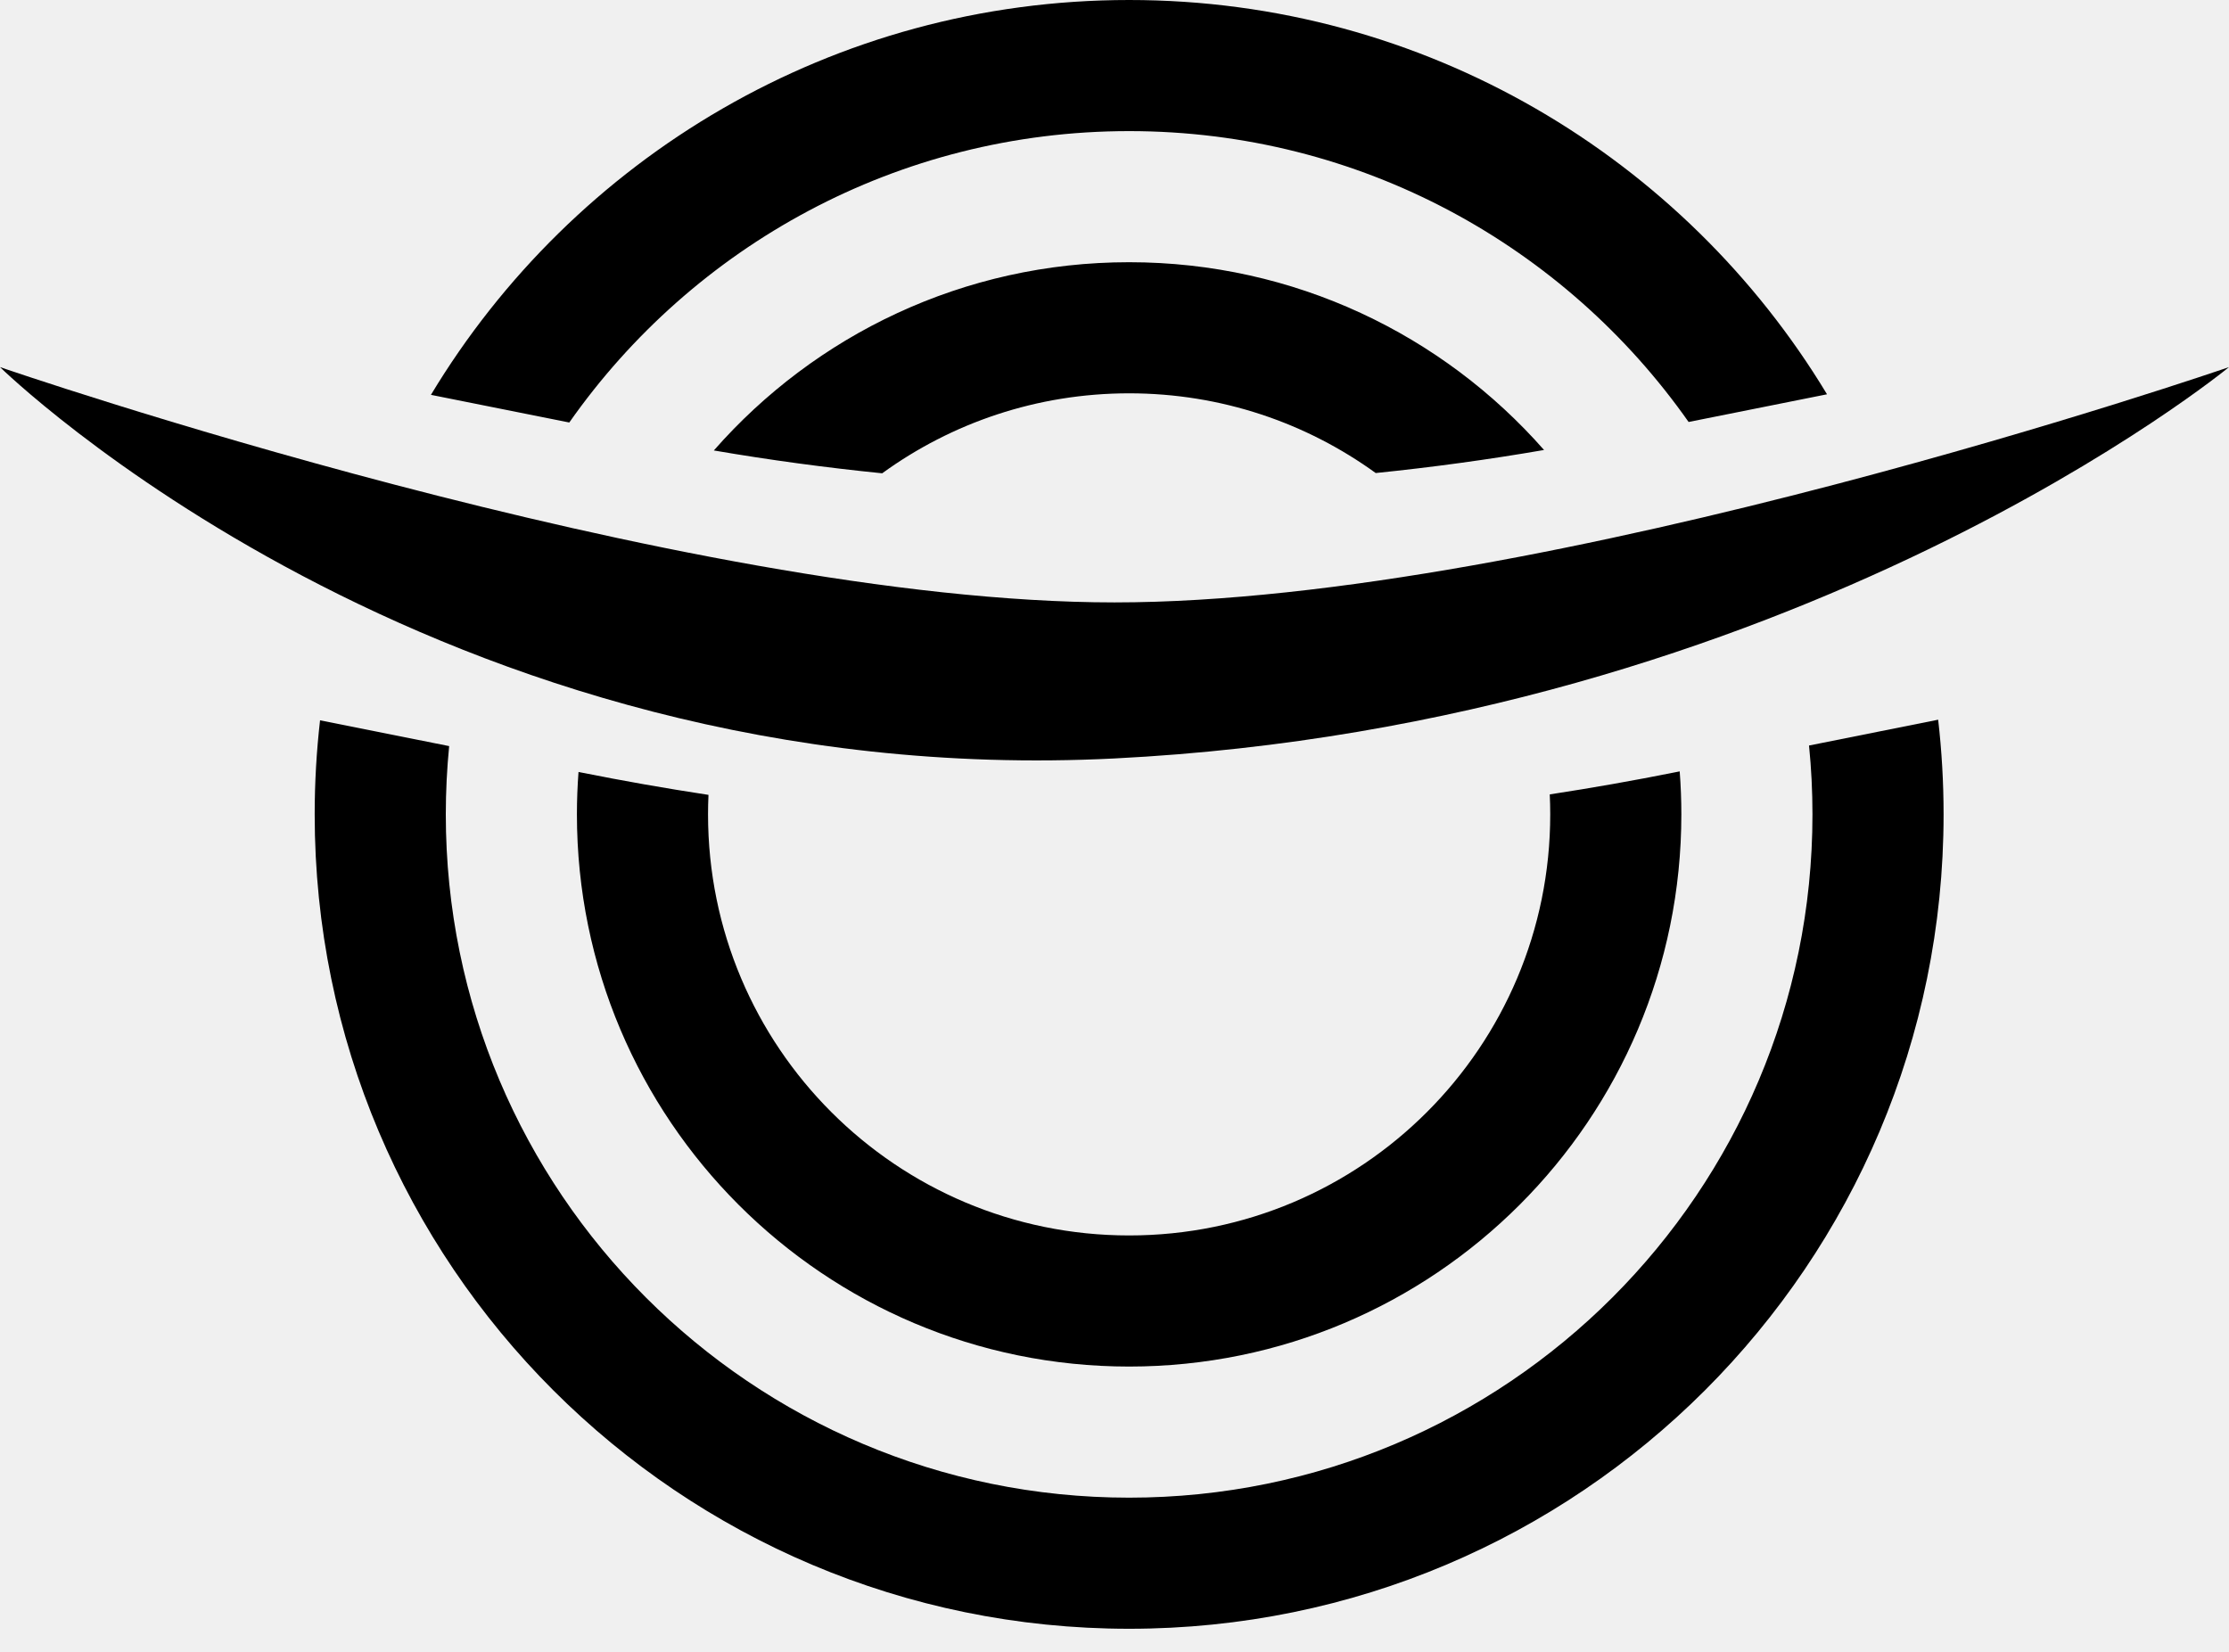
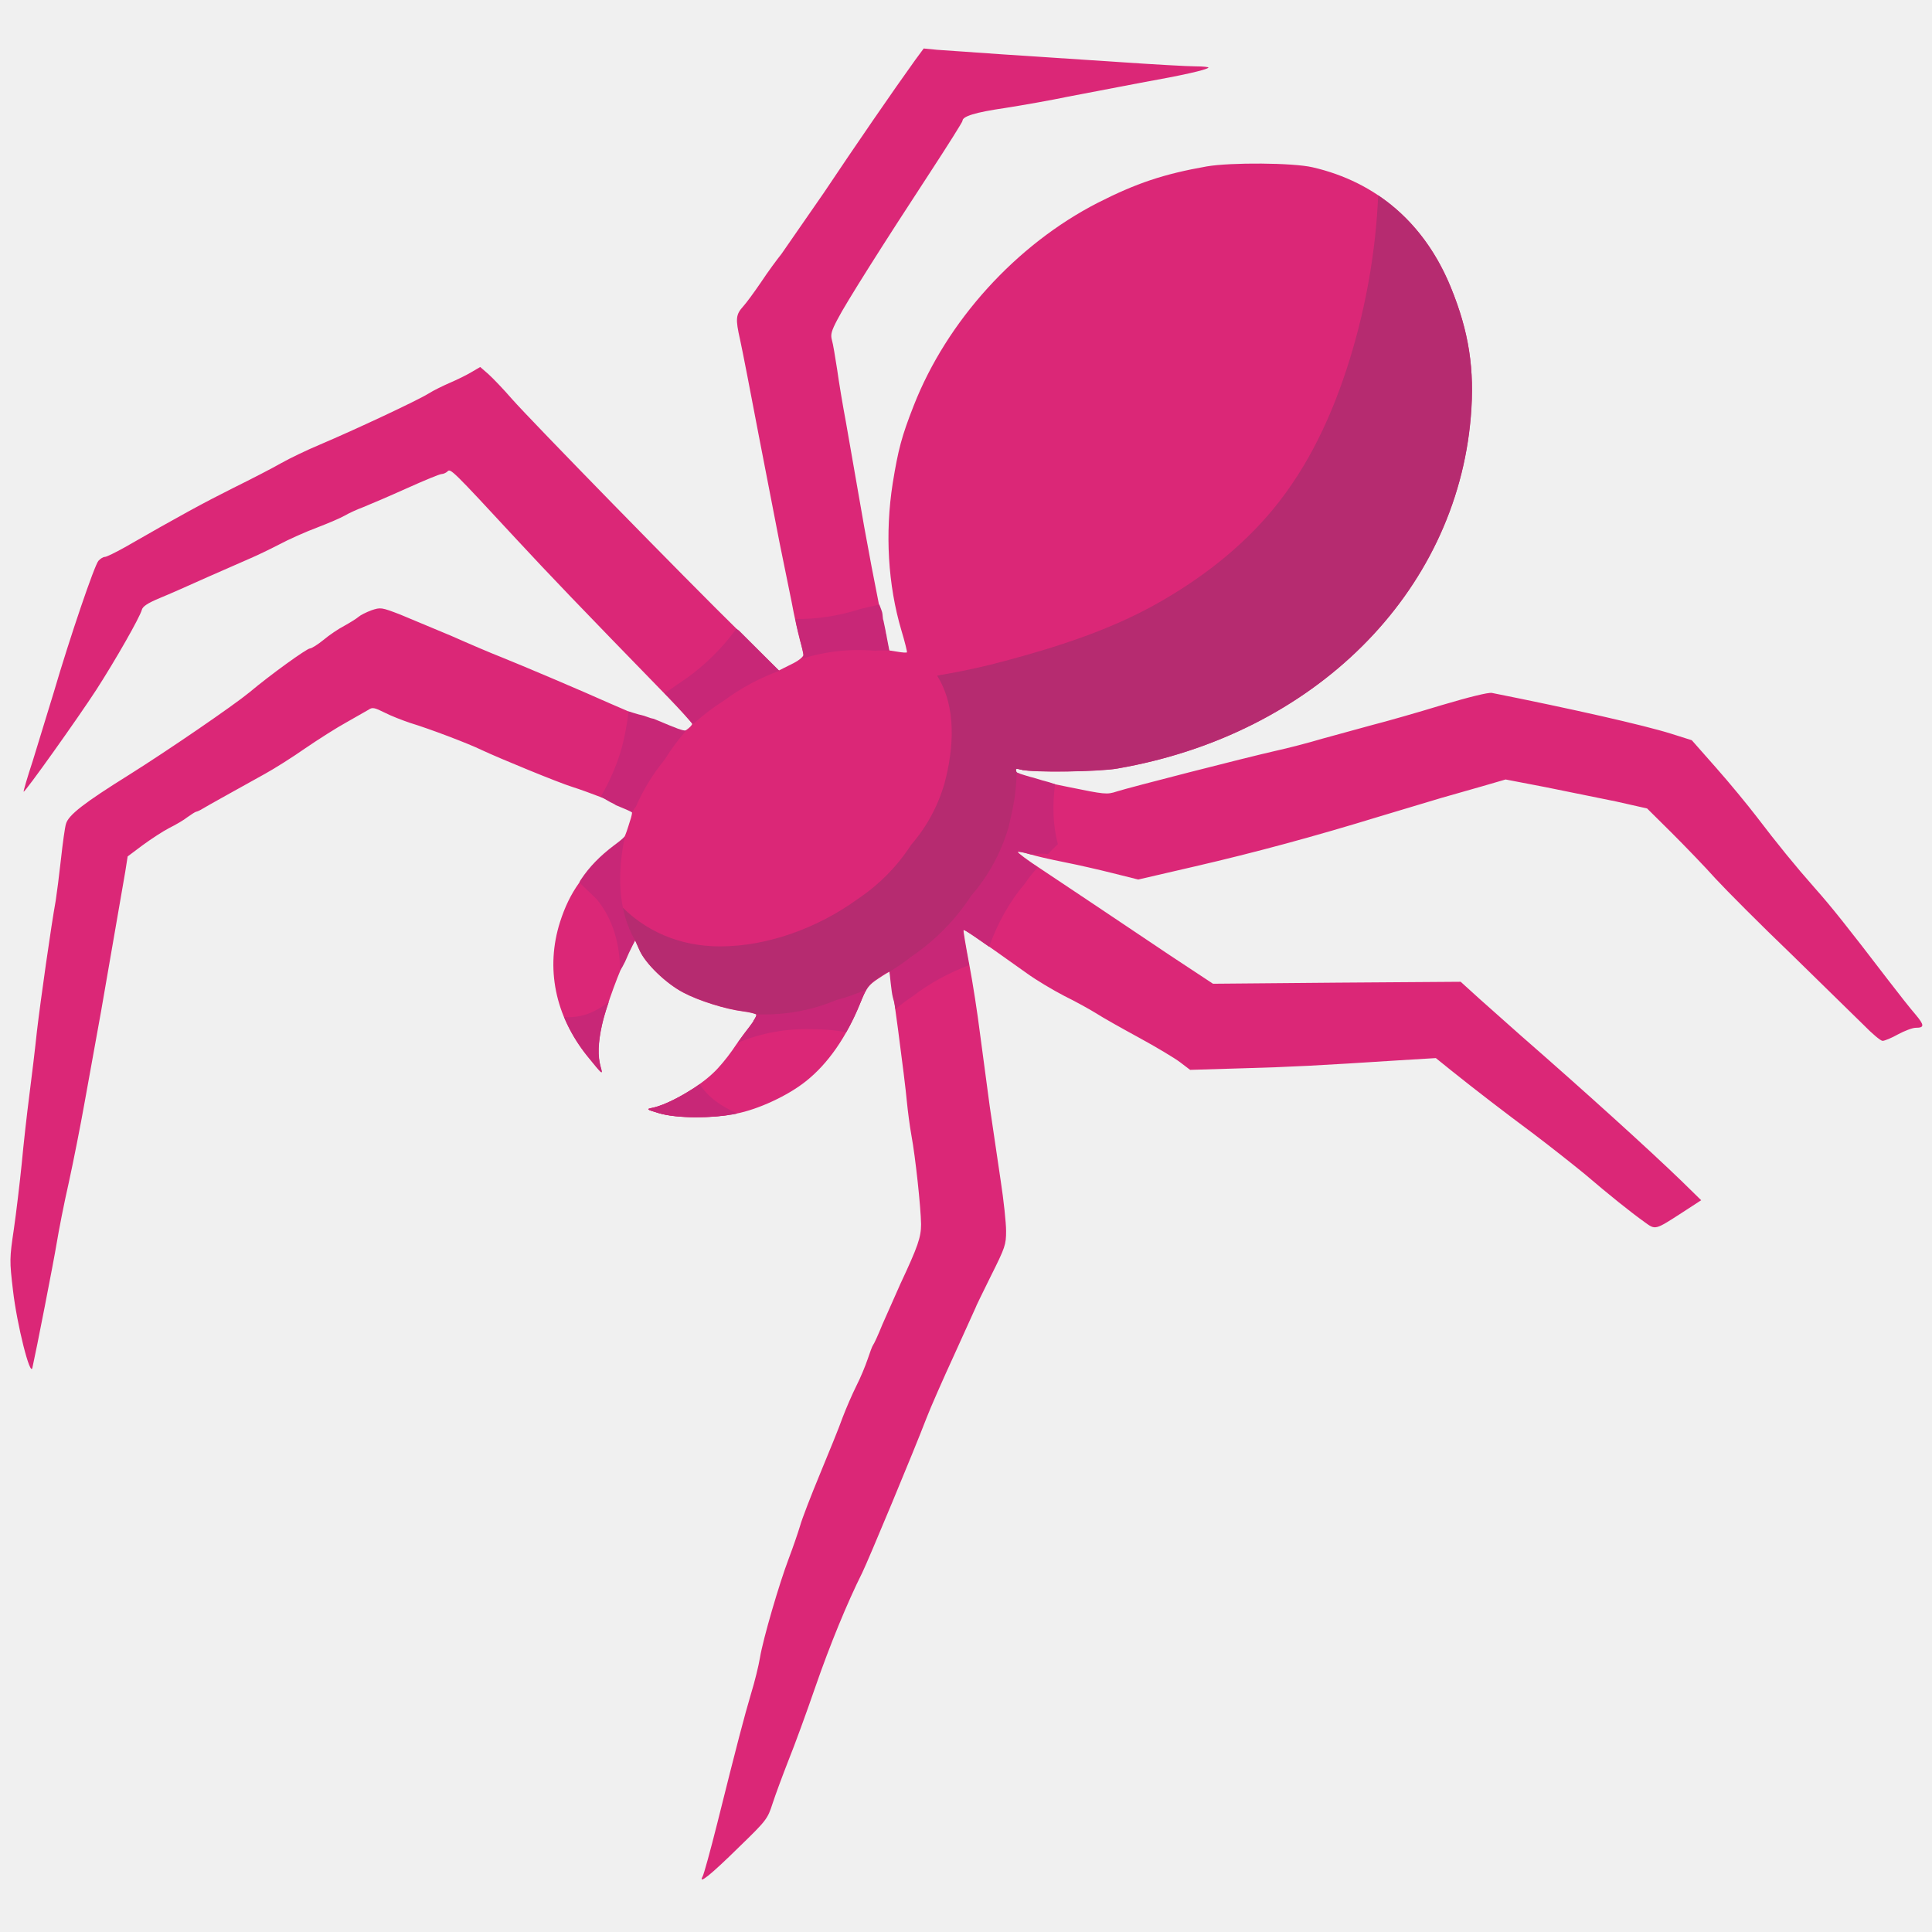
- <svg xmlns="http://www.w3.org/2000/svg" width="85" height="63" viewBox="0 0 85 63" fill="none">
-   <path fill-rule="evenodd" clip-rule="evenodd" d="M27.017 30.314C27.006 30.56 27 30.808 27 31.058C27 39.927 34.189 47.116 43.058 47.116C51.927 47.116 59.116 39.927 59.116 31.058C59.116 30.803 59.11 30.549 59.098 30.296C60.699 30.051 62.295 29.77 63.886 29.451L64.053 29.418C64.095 29.959 64.116 30.506 64.116 31.058C64.116 42.688 54.688 52.116 43.058 52.116C31.428 52.116 22 42.688 22 31.058C22 30.514 22.021 29.975 22.061 29.441L22.114 29.451C23.743 29.777 25.378 30.065 27.017 30.314ZM52.461 18.04C49.818 16.127 46.57 15 43.058 15C39.54 15 36.286 16.131 33.641 18.05C31.494 17.834 29.353 17.544 27.221 17.179C31.081 12.778 36.745 10 43.058 10C49.363 10 55.021 12.771 58.88 17.161C56.749 17.529 54.608 17.821 52.461 18.04ZM68.985 28.432C69.072 29.295 69.116 30.172 69.116 31.058C69.116 45.45 57.45 57.116 43.058 57.116C28.667 57.116 17 45.45 17 31.058C17 30.179 17.044 29.311 17.128 28.454L12.205 27.47C12.07 28.647 12 29.844 12 31.058C12 48.211 25.905 62.116 43.058 62.116C60.211 62.116 74.116 48.211 74.116 31.058C74.116 29.837 74.046 28.632 73.909 27.447L68.985 28.432ZM69.671 15.037L64.393 16.093C59.678 9.384 51.88 5 43.058 5C34.227 5 26.422 9.393 21.709 16.113L16.433 15.058C21.867 6.035 31.758 0 43.058 0C54.35 0 64.234 6.026 69.671 15.037Z" fill="black" />
-   <mask id="path-2-inside-1" fill="white">
-     <path d="M42.5 28.925C16.546 30.231 0 14 0 14C0 14 26 22.974 42.5 22.974C59 22.974 85 14 85 14C85 14 68.454 27.619 42.5 28.925Z" />
-   </mask>
-   <path d="M0 14L5.873 -3.015L-12.605 26.849L0 14ZM42.5 28.925L41.595 10.948L42.5 28.925ZM85 14L96.439 27.898L79.127 -3.015L85 14ZM0 14C-12.605 26.849 -12.6 26.855 -12.595 26.86C-12.593 26.862 -12.587 26.867 -12.584 26.871C-12.576 26.878 -12.569 26.885 -12.56 26.893C-12.544 26.909 -12.527 26.925 -12.509 26.943C-12.473 26.978 -12.432 27.017 -12.387 27.061C-12.297 27.147 -12.189 27.248 -12.064 27.365C-11.814 27.597 -11.495 27.887 -11.107 28.227C-10.333 28.906 -9.282 29.787 -7.966 30.797C-5.346 32.807 -1.615 35.375 3.117 37.872C12.559 42.854 26.401 47.758 43.405 46.903L41.595 10.948C32.645 11.398 25.237 8.839 19.917 6.033C17.268 4.635 15.241 3.227 13.948 2.235C13.307 1.743 12.863 1.366 12.631 1.162C12.515 1.061 12.454 1.004 12.448 0.999C12.446 0.997 12.458 1.008 12.484 1.033C12.497 1.045 12.513 1.061 12.533 1.081C12.544 1.09 12.555 1.101 12.566 1.113C12.572 1.119 12.579 1.125 12.585 1.131C12.588 1.134 12.593 1.139 12.595 1.141C12.6 1.145 12.605 1.15 0 14ZM43.405 46.903C59.328 46.101 72.316 41.53 81.317 37.178C85.834 34.995 89.418 32.833 91.955 31.151C93.227 30.308 94.245 29.579 94.995 29.02C95.37 28.741 95.679 28.503 95.92 28.314C96.041 28.219 96.144 28.137 96.231 28.067C96.274 28.032 96.313 28 96.348 27.972C96.365 27.958 96.382 27.945 96.397 27.932C96.404 27.926 96.412 27.92 96.419 27.914C96.422 27.911 96.428 27.907 96.429 27.906C96.434 27.902 96.439 27.898 85 14C73.561 0.102 73.566 0.099 73.57 0.095C73.572 0.093 73.576 0.089 73.579 0.087C73.586 0.082 73.591 0.077 73.597 0.073C73.608 0.063 73.618 0.055 73.628 0.047C73.647 0.032 73.661 0.02 73.673 0.011C73.695 -0.007 73.703 -0.013 73.696 -0.007C73.682 0.004 73.61 0.06 73.482 0.155C73.226 0.346 72.748 0.692 72.063 1.146C70.687 2.058 68.513 3.383 65.648 4.767C59.889 7.552 51.627 10.443 41.595 10.948L43.405 46.903ZM85 14C79.127 -3.015 79.129 -3.016 79.13 -3.016C79.131 -3.016 79.132 -3.017 79.133 -3.017C79.134 -3.017 79.135 -3.018 79.136 -3.018C79.137 -3.018 79.137 -3.018 79.135 -3.018C79.131 -3.016 79.121 -3.013 79.106 -3.008C79.074 -2.997 79.019 -2.978 78.94 -2.952C78.784 -2.899 78.537 -2.816 78.207 -2.707C77.547 -2.489 76.561 -2.169 75.317 -1.78C72.818 -1 69.327 0.039 65.375 1.075C57.005 3.268 48.283 4.974 42.5 4.974V40.974C53.217 40.974 65.745 38.193 74.5 35.899C79.111 34.691 83.151 33.487 86.043 32.585C87.494 32.132 88.668 31.751 89.494 31.478C89.908 31.341 90.235 31.232 90.468 31.153C90.584 31.114 90.677 31.082 90.744 31.059C90.778 31.047 90.806 31.038 90.828 31.031C90.838 31.027 90.847 31.024 90.855 31.021C90.859 31.02 90.862 31.019 90.865 31.018C90.867 31.017 90.868 31.017 90.869 31.016C90.871 31.016 90.873 31.015 85 14ZM42.5 4.974C36.717 4.974 27.995 3.268 19.625 1.075C15.673 0.039 12.182 -1 9.684 -1.78C8.439 -2.169 7.453 -2.489 6.793 -2.707C6.463 -2.816 6.216 -2.899 6.06 -2.952C5.981 -2.978 5.926 -2.997 5.895 -3.008C5.879 -3.013 5.869 -3.016 5.865 -3.018C5.863 -3.018 5.863 -3.018 5.864 -3.018C5.865 -3.018 5.866 -3.017 5.867 -3.017C5.868 -3.017 5.869 -3.016 5.87 -3.016C5.871 -3.016 5.873 -3.015 0 14C-5.873 31.015 -5.871 31.016 -5.869 31.016C-5.868 31.017 -5.866 31.017 -5.865 31.018C-5.862 31.019 -5.859 31.02 -5.855 31.021C-5.847 31.024 -5.838 31.027 -5.827 31.031C-5.806 31.038 -5.778 31.047 -5.744 31.059C-5.676 31.082 -5.584 31.114 -5.468 31.153C-5.235 31.232 -4.908 31.341 -4.494 31.478C-3.668 31.751 -2.494 32.132 -1.043 32.585C1.849 33.487 5.889 34.691 10.5 35.899C19.255 38.193 31.783 40.974 42.5 40.974V4.974Z" fill="black" mask="url(#path-2-inside-1)" />
+ <svg xmlns="http://www.w3.org/2000/svg" width="1080" zoomAndPan="magnify" viewBox="0 0 810 810" height="1080" preserveAspectRatio="xMidYMid meet">
+   <g fill="#db2777">
+     <path d="M383.691 25.176c-8.957 12.43-25.23 36.102-38.301 55.664l-17.734 25.59c-1.828 2.285-5.758 7.586-8.59 11.883-2.926 4.297-6.219 8.773-7.406 10.055-3.199 3.566-3.383 5.211-1.371 14.074 1.008 4.57 4.48 22.488 7.77 39.852l8.777 45.246 5.027 24.676c1.098 6.035 2.742 13.254 3.473 15.996.824 2.742 1.461 5.668 1.461 6.398 0 .82-2.191 2.559-5.117 3.93l-5.121 2.559-16.543-16.27c-22.672-22.211-87.57-88.656-95.434-97.617-3.473-4.02-7.953-8.68-9.781-10.328l-3.473-3.016-3.75 2.195c-2.102 1.277-6.121 3.199-8.863 4.387s-6.949 3.199-9.234 4.66c-4.754 2.926-30.531 14.992-45.156 21.207-5.484 2.285-12.891 5.848-16.453 7.859-3.477 2.012-12.523 6.672-20.113 10.422-12.246 6.121-22.668 11.789-45.43 24.859-3.93 2.195-7.68 4.023-8.316 4.023-.734 0-1.922.73-2.742 1.645-1.648 1.828-11.887 31.805-18.832 55.48l-8.684 28.332c-2.285 6.949-4.023 12.887-3.84 12.98.457.457 22.668-30.711 30.441-42.684 8.133-12.613 18.281-30.437 19.102-33.547.367-1.461 2.469-2.832 7.496-4.934 3.84-1.555 12.891-5.574 20.203-8.867l17.918-7.859c2.559-1.098 7.949-3.656 11.973-5.758 4.113-2.195 11.336-5.395 15.996-7.129 4.754-1.828 9.875-4.023 11.426-4.937s5.027-2.559 7.773-3.562c2.742-1.098 10.875-4.57 18.188-7.863s13.895-6.031 14.719-6.031c.73 0 1.918-.547 2.469-1.098 1.277-1.277 1.734-.914 28.977 28.52 13.895 14.988 26.051 27.691 62.797 65.441 5.945 6.125 10.789 11.516 10.789 11.883 0 .457-1.008 1.555-2.195 2.375-2.102 1.555-2.469 1.465-12.98-2.832-6.031-2.375-14.535-6.031-19.105-8.043-11.609-5.211-37.02-15.996-45.703-19.469-4.023-1.555-13.437-5.574-20.844-8.867l-21.664-9.047c-7.859-3.016-8.133-3.016-11.973-1.738-2.195.824-4.57 2.012-5.395 2.742s-3.473 2.375-5.941 3.746c-2.469 1.281-6.398 3.934-8.773 5.941-2.379 1.922-4.937 3.566-5.668 3.566-1.281 0-16.637 11.059-25.32 18.371-6.766 5.574-34.098 24.313-50.551 34.641-18.742 11.699-25.414 16.82-26.418 20.566-.457 1.461-1.371 8.133-2.102 14.805s-1.738 14.441-2.195 17.367c-1.918 10.512-6.398 42.137-7.863 54.66-.73 7.035-2.191 19.191-3.199 26.961s-2.465 20.75-3.199 28.793c-.82 8.043-2.285 20.383-3.289 27.328-1.828 12.34-1.828 13.16-.367 25.594 1.648 14.348 7.223 36.469 8.137 32.535 1.555-6.852 8.957-44.691 10.238-52.555.824-5.027 3.016-16.359 5.027-25.133 1.918-8.777 4.938-24.039 6.672-33.82l6.855-37.93 10.148-58.59 1.004-6.398 6.219-4.66c3.473-2.559 8.5-5.852 11.152-7.223 2.742-1.371 6.215-3.379 7.676-4.57 1.555-1.094 3.199-2.191 3.656-2.281.551-.094 1.738-.641 2.742-1.281 1.922-1.187 14.809-8.316 26.145-14.625 3.84-2.102 11.52-6.945 17.004-10.785 5.484-3.746 13.254-8.684 17.273-10.875l9.145-5.211c1.551-1.098 2.465-.914 6.672 1.188 2.648 1.371 7.586 3.289 10.879 4.387 7.859 2.379 24.039 8.5 29.891 11.336 7.586 3.563 32.543 13.801 37.934 15.445 6.125 1.918 21.758 7.953 24.043 9.23 1.461.824 1.461 1.281-.551 7.406-1.918 6.031-2.559 6.855-7.77 10.785-10.602 8.043-16.82 16.633-20.84 29.246-6.125 19.285-2.102 39.305 11.426 56.211 6.488 7.953 6.582 8.137 5.574 4.48-1.277-4.48-1.094-10.055.551-17.457 1.828-8.043 7.496-23.398 11.152-30.437l2.742-5.211 1.918 4.297c2.469 5.574 10.969 13.801 18.191 17.641 6.488 3.473 17.824 7.039 25.23 7.953 2.832.363 5.301 1.004 5.574 1.371.273.457-1.098 2.742-3.016 5.207-1.918 2.379-5.211 6.855-7.223 9.871-2.102 3.02-5.574 7.223-7.77 9.234-6.398 6.215-19.012 13.434-25.687 14.715-2.648.547-2.465.641 3.02 2.285 7.496 2.102 21.664 2.191 32.082.184 9.234-1.738 21.848-7.586 29.344-13.621 9.141-7.219 17.004-18.461 22.855-32.902 2.465-6.125 3.379-7.406 7.402-10.055 2.559-1.738 4.754-3.016 4.844-2.926.457.457 6.492 45.883 7.223 54.566.367 3.746 1.188 10.145 1.918 14.168 1.648 8.867 3.934 30.07 4.023 37.109 0 5.484-1.281 9.23-8.684 25.043l-7.496 16.91c-1.738 4.297-3.473 8.133-3.93 8.684-.367.457-1.371 3.199-2.285 5.941s-3.016 7.859-4.754 11.242c-1.738 3.473-4.297 9.414-5.758 13.25-1.371 3.934-5.668 14.441-9.418 23.492s-7.586 18.918-8.41 21.938c-.914 3.016-3.016 9.137-4.75 13.707-3.934 10.328-10.789 33.727-12.066 41.59-.551 3.289-2.195 10.055-3.75 15.078-2.832 9.598-5.758 20.66-14.168 54.387-2.832 11.242-5.578 21.297-6.125 22.211-1.918 3.563 3.293-.551 15.176-12.25 11.699-11.332 12.066-11.883 14.168-18.371 1.188-3.656 4.203-11.789 6.672-18.098 2.559-6.305 7.586-20.109 11.242-30.711 6.125-17.73 13.438-35.465 19.656-47.895 2.559-5.207 21.754-51.273 26.965-64.895 1.645-4.297 6.949-16.359 11.793-26.871l8.773-19.379c0-.273 2.926-6.215 6.398-13.25 6.035-12.066 6.398-13.164 6.398-18.922 0-3.383-1.004-12.887-2.285-21.203l-4.57-30.988-4.113-30.801c-1.004-8.133-3.016-21.113-4.477-28.789-1.465-7.77-2.562-14.168-2.379-14.441.367-.277 5.211 3.016 26.512 18.188 4.02 2.926 11.148 7.129 15.723 9.504 4.66 2.285 10.602 5.578 13.254 7.223 2.648 1.734 10.785 6.305 18.008 10.238s14.992 8.59 17.277 10.328l4.203 3.199 21.48-.641c20.57-.551 32.359-1.187 66.457-3.383l15.082-.914 6.125 4.938c11.059 8.863 22.395 17.547 34.918 26.871 6.766 5.117 16.363 12.703 21.391 16.816 10.148 8.684 19.289 15.996 25.047 20.109 4.66 3.383 4.297 3.473 15.906-4.023l7.859-5.117-8.316-8.137c-13.805-13.344-40.77-37.746-67.371-60.961l-17.277-15.355-7.859-7.133-51.922.367-51.922.457-18.008-11.883-30.805-20.656-23.129-15.445c-5.758-3.75-10.145-7.039-9.871-7.312.184-.273 2.379.184 4.844.914 2.379.82 8.961 2.285 14.445 3.383 5.574 1.094 14.809 3.199 20.566 4.66l10.605 2.648 23.672-5.48c25.688-5.941 50.277-12.613 77.699-21.023l25.598-7.68 17.641-5.027 9.414-2.738 16.637 3.195 29.711 6.035 12.98 2.926 10.328 10.234c5.578 5.578 13.895 14.168 18.375 19.195 4.57 4.934 18.922 19.375 31.992 31.898l30.164 29.523c3.477 3.563 7.039 6.578 7.863 6.578s3.746-1.187 6.488-2.738c2.742-1.465 6.035-2.742 7.406-2.742 3.746 0 3.656-1.098-.09-5.578-1.922-2.191-7.133-8.773-11.609-14.625-16.637-21.75-23.77-30.707-30.531-38.297-8.32-9.414-15.816-18.645-24.59-30.16-3.656-4.754-11.152-13.895-16.82-20.293l-10.238-11.605-8.684-2.742c-11.336-3.566-42.051-10.512-75.141-17.094-1.461-.273-9.324 1.645-21.023 5.121-10.148 3.105-23.309 6.852-29.07 8.316l-21.023 5.758c-5.758 1.738-14.625 4.02-19.652 5.117-12.891 2.926-61.336 15.355-66.457 17-4.203 1.371-4.934 1.281-20.566-1.918-18.008-3.656-20.934-4.57-21.664-6.582-.457-1.094 0-1.187 2.469-.547 4.57 1.188 32.266.824 39.945-.547 82.453-14.262 141.961-73.488 148.176-147.43 1.738-19.836-.73-35.738-8.316-54.293-10.879-26.691-30.988-44.148-57.957-50.363-8.133-1.918-34.367-2.102-44.426-.367-18.098 3.199-29.523 7.039-45.703 15.266-34.187 17.551-63.258 49.539-77.152 85.094-5.027 12.797-6.488 18.371-8.773 32.449-3.293 20.93-2.012 42.684 3.656 61.785 1.461 4.844 2.469 8.957 2.285 9.141s-1.922.09-3.93-.273l-3.566-.551-1.918-8.406c-2.742-12.156-7.953-39.668-11.152-58.68l-5.027-28.793c-1.281-6.762-2.926-16.633-3.656-21.934-.824-5.301-1.738-10.879-2.195-12.34-.641-2.285-.184-3.84 2.375-8.684 3.477-6.766 19.016-31.352 38.941-61.789 7.406-11.332 13.438-20.93 13.438-21.387 0-1.918 5.301-3.562 17.824-5.391 7.59-1.191 19.473-3.293 26.418-4.754l30.625-5.852c17.367-3.105 27.148-5.301 28.246-6.305.273-.273-2.195-.551-5.395-.551s-17.734-.82-32.359-1.824l-48.449-3.199-27.605-1.922-5.574-.547zm0 0" />
+     <path d="M299.465 465.965c-5.027-2.008-8.043-5.391-9.23-9.32-5.941 3.836-12.523 7.035-16.73 7.859-2.648.547-2.465.641 3.02 2.285 6.672 1.918 18.648 2.102 28.52.73-1.922-.363-3.75-.82-5.578-1.555zm0 0" />
+   </g>
+   <path fill="#b62b70" d="M425.98 323.289c-.457-1.098 0-1.187 2.465-.547.184.09.457.09.734.18-1.098-2.375-.734-5.023-.734-7.586l-1.187-2.648c-.363-.73-.457-1.555-.547-2.379-1.281-1.734-2.742-3.473-4.207-5.117l-2.648-2.742-.457-.457-4.57-4.113-17.645-15.172c-.273.09-.547.184-.82.184-.551.09-1.191.09-1.738.184s-1.187.09-1.738.18c8.32 13.348 6.949 30.621 3.109 45.152-2.832 9.691-7.496 18.281-13.984 25.777-5.941 9.141-13.437 16.727-22.578 22.848-16.273 11.793-37.297 19.746-57.59 19.746-16.73 0-31.812-6.309-42.871-18.465.09.824.457 3.199.547 3.566.367 1.828.73 3.656 1.188 5.48.914 3.566 2.105 6.949 3.656 10.238l1.828-3.562 1.922 4.293c2.469 5.578 10.969 13.805 18.191 17.641 6.488 3.473 17.824 7.039 25.227 7.953 2.836.367 5.305 1.004 5.578 1.371.184.273-.367 1.371-1.281 2.742 1.922-.09 3.84.09 5.395.73.547.273 1.188.457 1.828.641h.914c.09 0 .273 0 .457-.094 3.383-.82 6.945-1.551 10.422-2.008l1.918-.273c1.371-.184 2.469-.277 3.293-.367h-.094c3.016-.273 3.016-.273.094 0 1.734.184 4.477-.914 6.121-1.371 4.113-1.004 8.137-2.285 12.25-3.109l1.555-.273c.273-.547.457-1.187.73-1.734 2.469-6.125 3.383-7.406 7.406-10.055 2.559-1.738 4.754-3.016 4.844-2.926s.457 2.195.914 5.574c2.559-3.105 6.215-5.574 9.688-7.129.551-.273 1.008-.457 1.555-.73.094 0 .457-.273 1.188-.641l2.379-1.277c.09-.094.184-.094.184-.184.09-.184.363-.457.73-.914 1.004-1.645 2.285-3.016 3.473-4.48.273-.273 2.012-2.832 1.465-2.008 1.277-2.012 2.465-4.113 3.836-6.125 2.379-3.383 5.395-6.309 8.32-9.141 1.098-1.098 2.285-2.102 3.383-3.109-.094 0 1.004-1.094 1.555-1.645-.367.367 2.008-3.289 2.285-3.746.73-1.371 1.461-2.832 2.191-4.297 3.473-7.312 6.582-14.168 11.063-20.84-.824-2.832.09-6.215 1.371-8.684 0 0 0-.09.09-.09.094-.184.094-.457.184-.641.09-1.098.09-2.285.09-3.383 0-2.738.914-5.301 2.379-7.586-3.75-.914-4.844-1.734-5.301-2.832zm0 0" />
+   <path d="M255.223 420.082a36.54 36.54 0 0 1-6.488 4.023c-3.473 1.734-8.137 2.648-12.25 2.285a67.4 67.4 0 0 0 9.781 16.359c6.488 7.953 6.582 8.137 5.574 4.48-1.277-4.48-1.094-10.055.551-17.461.547-2.648 1.555-6.031 2.832-9.687zm116.551-153.004c-.094-.367-.094-.73-.184-1.098-.184-.457-.184-.914-.273-1.281v-.09l-.914-4.387c-.184-.457-.277-.914-.277-1.371 0-.273-.09-.547-.09-.824v-.09c0-.184 0-.273-.09-.457v-.273c-.094-.641-.367-1.281-.551-1.828l-.73-1.922-7.859 1.828c-8.594 2.836-18.285 4.391-27.332 4.207.547 3.93 1.734 7.313 2.008 9.047.641 2.742 1.555 5.668 1.465 6.398 0 .367-.551.914-1.371 1.465 10.145-3.293 20.566-4.48 31.262-3.566.457 0 .914-.09 1.461-.09 1.191 0 2.469-.094 3.656 0 .277 0 .551 0 .918.09zm-60.242-1.008l-1.645-1.645-1.187-.82c-6.766 9.32-15.082 17.184-25.047 23.582-1.645 1.188-3.289 2.375-5.027 3.473a11.22 11.22 0 0 0 1.461 1.461c4.938 5.117 9.051 9.781 10.332 11.426.18-.09.273-.184.457-.273.09 0 .09-.094.18-.094 3.84-3.473 8.047-6.672 12.523-9.504 7.223-5.301 14.902-9.414 23.129-12.43zm-2.285 171.105c9.965-4.113 20.477-6.035 31.445-5.668 4.848 0 9.508.367 14.078 1.281 2.195-3.84 4.207-7.953 5.941-12.434 1.008-2.465 1.738-4.203 2.559-5.484-4.113 1.738-8.316 3.293-12.613 4.391-10.238 4.293-21.023 6.305-32.359 6.031h-1.281l.094.09c.273.457-1.098 2.742-3.016 5.211a159.29 159.29 0 0 0-4.848 6.582zm-47.258-86.559c-1.004 1.098-2.379 2.195-4.48 3.75-5.941 4.477-10.418 9.047-13.984 14.441-.09.09-.09.18-.184.273-.184.273-.273.547-.367.82l-.09.094 7.313 7.035c7.039 8.594 9.691 19.195 9.781 29.891.367-.551.641-1.098 1.008-1.645.363-.641.73-1.465 1.094-2.105 1.098-2.648 2.195-4.934 3.109-6.762l1.098-2.102c-7.586-12.98-7.312-29.156-4.297-43.691zm14.261-48.35l-2.195-.914c-.184 0-.367-.09-.457-.09-.551-.09-1.098-.273-1.555-.457l-2.102-.73-2.195-.551-2.469-.73-1.734-.547c-.641 5.211-1.555 10.328-2.836 15.172-2.102 7.402-5.117 14.258-8.867 20.656a8.51 8.51 0 0 1 1.281.641c.73.457 1.461.82 2.195 1.277s1.551.734 2.285 1.191c.18.09.363.18.547.363 3.383 1.371 6.125 2.559 6.949 3.109.09-.273.273-.551.363-.73a5.17 5.17 0 0 1 1.098-1.648 83.76 83.76 0 0 1 12.066-19.742c2.742-4.387 5.758-8.5 9.051-12.246-1.555.09-4.023-.914-11.426-4.023zm0 0" fill="#c82777" />
+   <path fill="#b62b70" d="M608.25 120.469c-6.762-16.543-17.094-29.613-30.437-38.57-1.008 23.398-5.121 46.797-12.066 69.191-7.039 22.574-16.91 44.148-32.086 62.52-13.711 16.543-30.895 29.613-49.637 40.031-19.469 10.785-41.043 17.641-62.434 23.398-9.133 2.469-18.363 4.477-27.695 6.035 3.016 2.922 5.668 6.305 7.953 9.871 1.734 2.742 2.469 5.484 2.469 8.316 3.105 4.477 5.848 9.141 8.043 14.168.73 1.734 1.277 3.473 1.828 5.207 3.656 1.465 7.859 2.105 11.883 2.742v-.09c-.457-1.098 0-1.187 2.469-.547 4.57 1.188 32.266.82 39.945-.551 82.453-14.258 141.961-73.484 148.176-147.43 1.648-19.832-.82-35.738-8.41-54.293zm0 0" />
+   <path fill="#c82777" d="M309.156 466.789c-6.492-2.742-12.25-6.672-15.812-12.246-6.582 4.66-14.902 8.957-19.84 9.961-2.648.547-2.465.641 3.02 2.285 7.496 2.102 21.664 2.191 32.086.184.18-.094.363-.184.547-.184zM442.34 328.773l-1.371-.457c-1.277-.457-2.559-.73-3.84-1.098l-3.93-1.187-1.098-.273-2.465-.73-1.738-.551c-.547-.184-1.098-.547-1.738-.641-.09.277 0 .641 0 1.008v1.004l-.09 2.012-.367 4.023c-.273 2.648-.73 5.301-1.277 7.949l-1.555 6.855c-3.199 10.879-8.41 20.473-15.723 28.883-6.672 10.238-15.082 18.738-25.32 25.684-2.836 2.285-5.852 4.297-8.867 6.125v.363c.184 1.465.273 2.836.457 4.297.184 1.188.273 2.469.457 3.656.09.824.273 1.645.457 2.469l.547 2.012c.277.914.367 1.918.551 2.922 2.285-1.918 4.66-3.746 7.219-5.391 7.133-5.574 15.359-9.871 23.586-13.07-.184-.824-.273-1.371-.367-2.102-1.461-7.77-2.285-12.34-2.012-12.613.277-.184 1.648.547 10.879 7.035 3.199-9.32 8.504-19.012 14.902-26.414 1.828-2.832 3.289-4.387 5.391-6.945-5.758-3.746-8.684-6.125-8.41-6.398.184-.273 2.563.184 5.027.914 1.555.547 4.023-.73 7.68 0a90.83 90.83 0 0 1 4.207-4.203c-2.195-8.043-2.285-16.727-1.191-25.137zm0 0" />
</svg>
